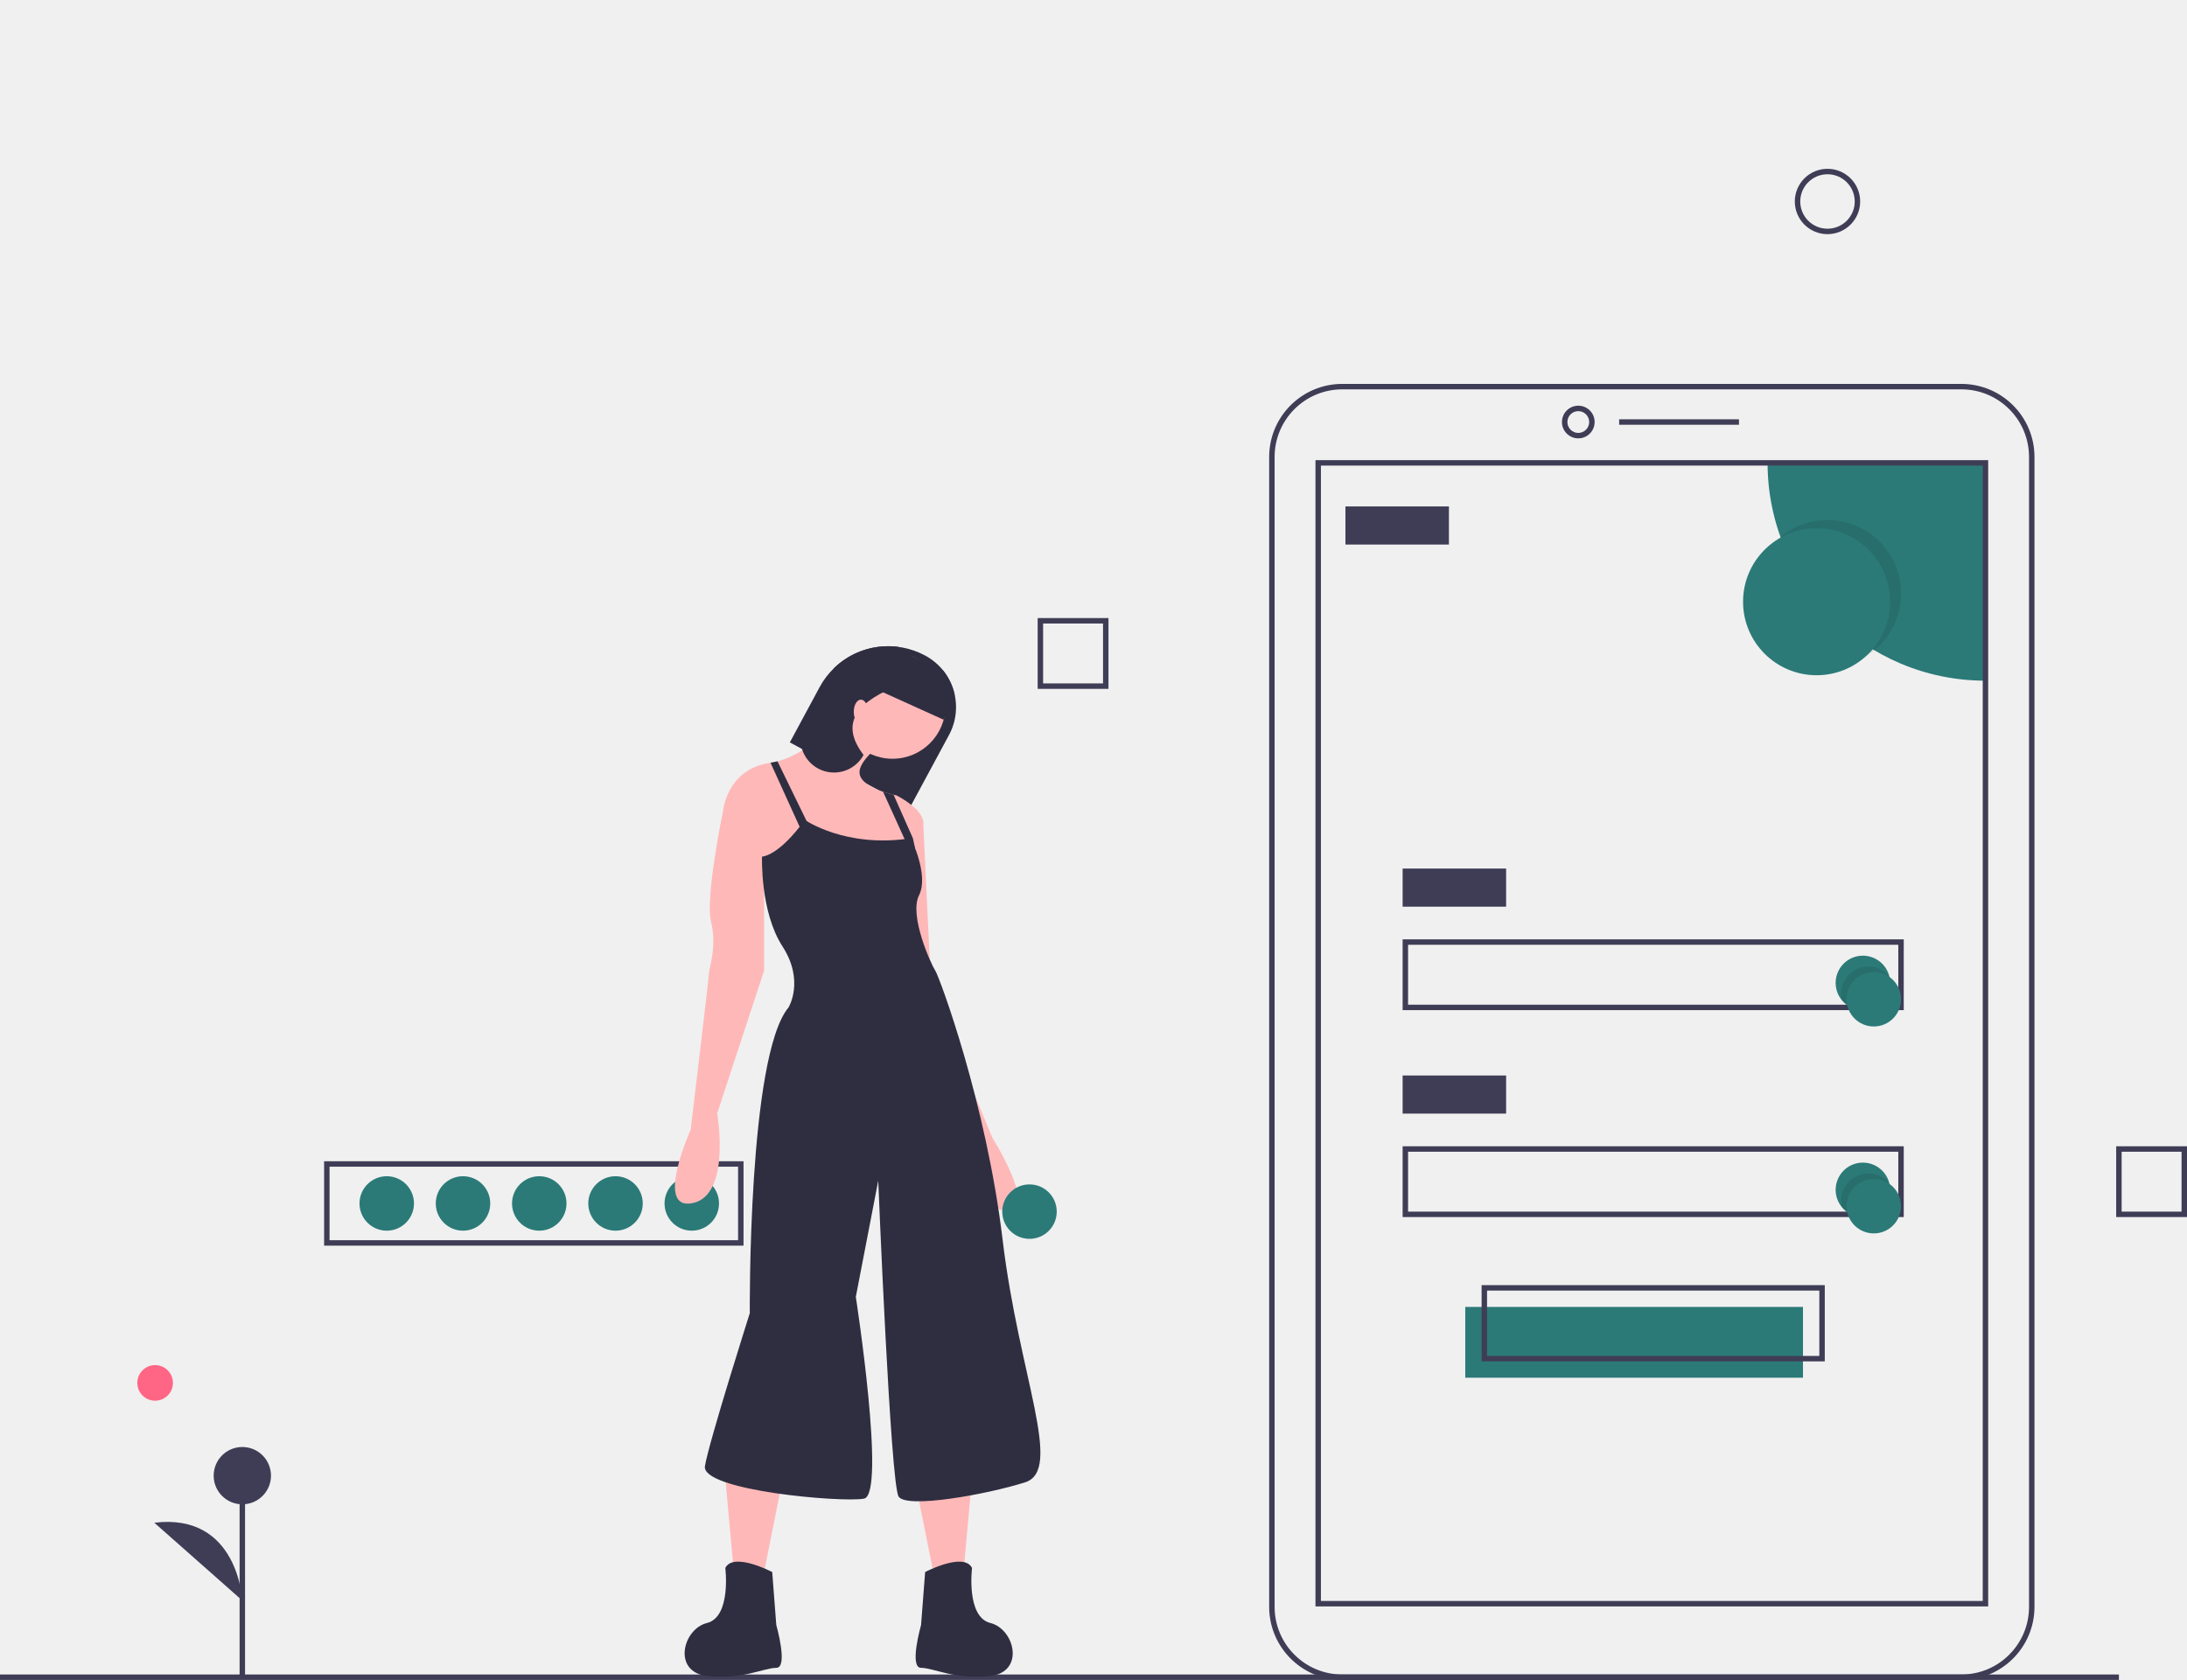
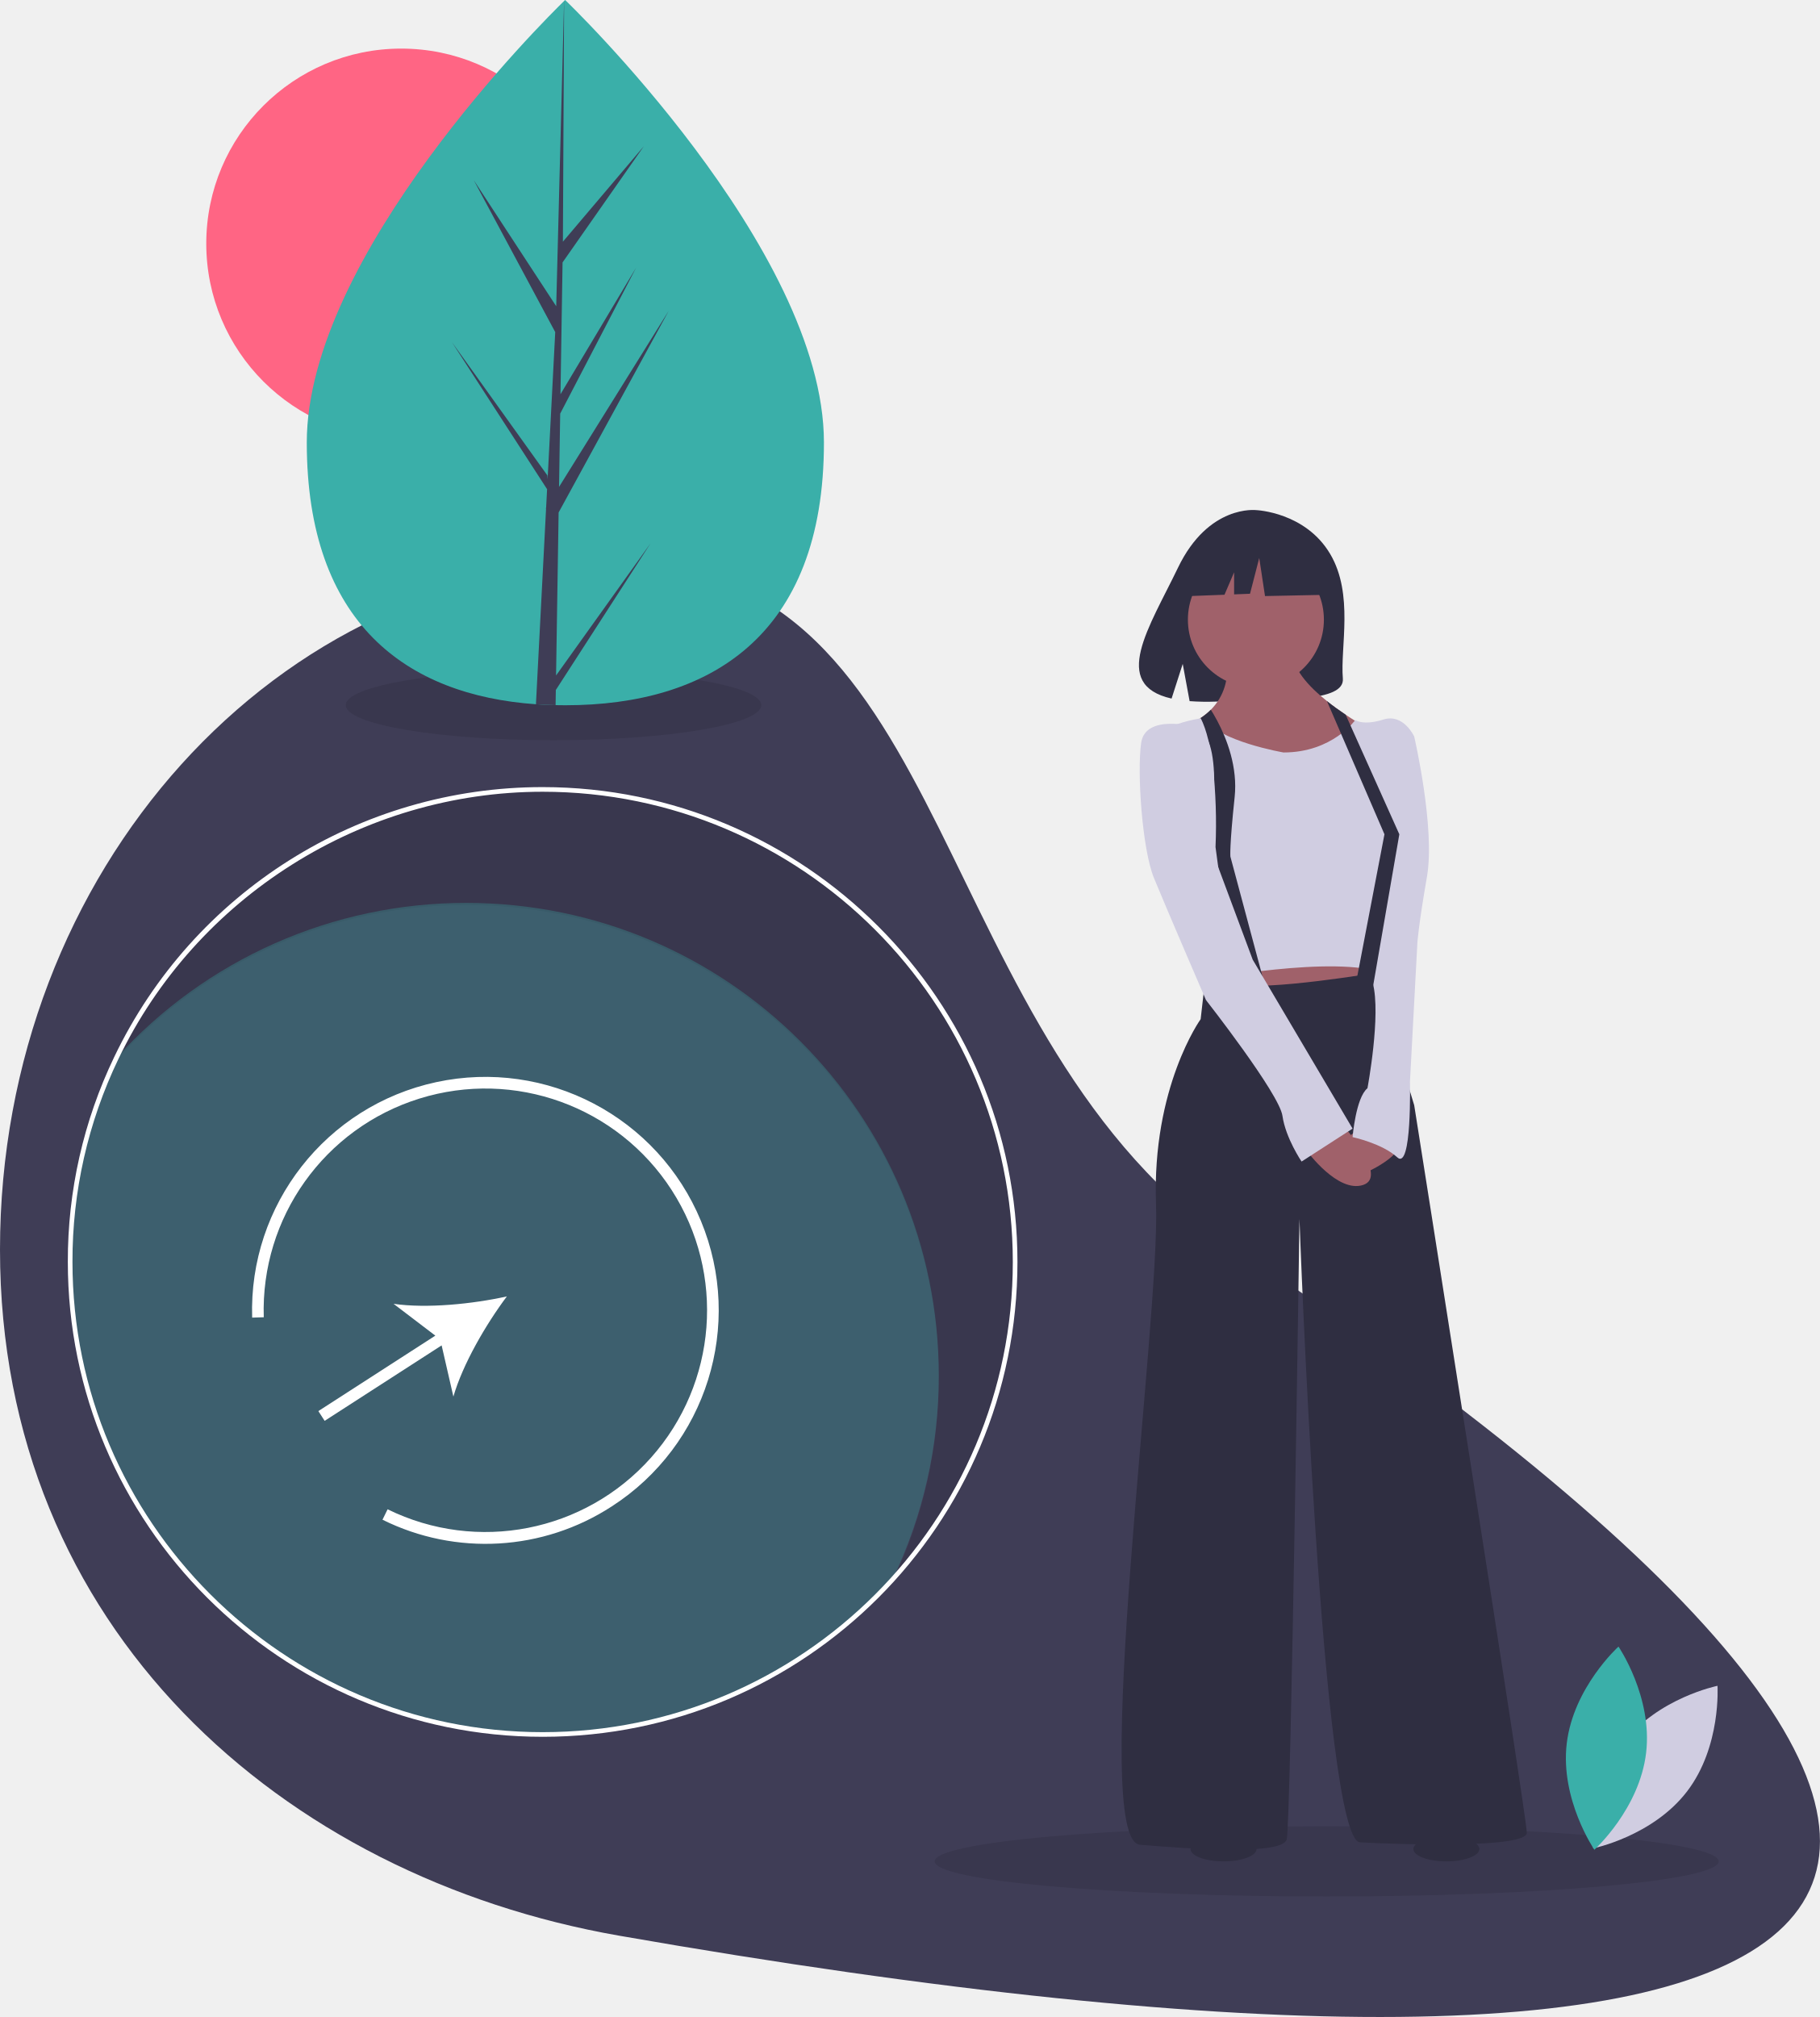
- <svg xmlns="http://www.w3.org/2000/svg" id="bc52c4b0-5495-47d6-8fbf-e718e11a33f1" data-name="Layer 1" width="803" height="617" viewBox="0 0 803 617">
-   <polygon points="184.898 427 247.069 329.231 107.835 240.694 35.931 353.769 151.095 427 184.898 427" fill="#f0f0f0" />
-   <path d="M471.5,599h-154V568h154Zm-152-2h150V570h-150Z" transform="translate(-198.5 -141.5)" fill="#3f3d56" />
-   <circle cx="254" cy="442" r="10" fill="#2b7a78" />
-   <circle cx="226" cy="442" r="10" fill="#2b7a78" />
-   <circle cx="198" cy="442" r="10" fill="#2b7a78" />
-   <circle cx="170" cy="442" r="10" fill="#2b7a78" />
-   <circle cx="142" cy="442" r="10" fill="#2b7a78" />
-   <path d="M654.5,254.5v-76h38v-37h-186v186h159V309.314A25.814,25.814,0,0,1,691.314,283.5H692.5v-29Z" transform="translate(-198.5 -141.5)" fill="#f0f0f0" />
-   <rect x="538" y="480" width="124" height="26" fill="#2b7a78" />
-   <rect x="507" y="352" width="182" height="24" fill="#f0f0f0" />
-   <rect y="615" width="778" height="2" fill="#3f3d56" />
-   <path d="M918.686,758.5H691.314A26.845,26.845,0,0,1,664.5,731.686V309.314A26.845,26.845,0,0,1,691.314,282.5h227.371A26.845,26.845,0,0,1,945.5,309.314v422.371A26.845,26.845,0,0,1,918.686,758.5Zm-227.371-474A24.843,24.843,0,0,0,666.5,309.314v422.371A24.843,24.843,0,0,0,691.314,756.5h227.371A24.843,24.843,0,0,0,943.5,731.686V309.314A24.843,24.843,0,0,0,918.686,284.5Z" transform="translate(-198.5 -141.5)" fill="#3f3d56" />
-   <path d="M778,302.5a6,6,0,1,1,6-6A6.007,6.007,0,0,1,778,302.5Zm0-10a4,4,0,1,0,4,4A4.004,4.004,0,0,0,778,292.5Z" transform="translate(-198.5 -141.5)" fill="#3f3d56" />
-   <rect x="594.5" y="154" width="44" height="2" fill="#3f3d56" />
-   <path d="M927.5,311.5v80a80.004,80.004,0,0,1-80-80Z" transform="translate(-198.5 -141.5)" fill="#2b7a78" />
-   <path d="M928.5,731.5h-247v-421h247Zm-245-2h243v-417h-243Z" transform="translate(-198.5 -141.5)" fill="#3f3d56" />
-   <circle cx="671" cy="218" r="27" opacity="0.1" />
-   <circle cx="667" cy="221" r="27" fill="#2b7a78" />
-   <rect x="494" y="186" width="38" height="14" fill="#3f3d56" />
-   <rect x="515" y="319" width="38" height="14" fill="#3f3d56" />
-   <path d="M897.5,512.5h-184v-26h184Zm-182-2h180v-22h-180Z" transform="translate(-198.5 -141.5)" fill="#3f3d56" />
-   <rect x="507" y="428" width="182" height="24" fill="#f0f0f0" />
-   <rect x="515" y="395" width="38" height="14" fill="#3f3d56" />
-   <path d="M897.5,588.5h-184v-26h184Zm-182-2h180v-22h-180Z" transform="translate(-198.5 -141.5)" fill="#3f3d56" />
-   <path d="M868.5,641.5h-126v-28h126Zm-124-2h122v-24h-122Z" transform="translate(-198.5 -141.5)" fill="#3f3d56" />
-   <path d="M892.5,502.5a10.001,10.001,0,0,1-17.71,6.37l-.01-.01a9.999,9.999,0,1,1,17.43-8.73.01.01,0,0,0,.01.01A10.227,10.227,0,0,1,892.5,502.5Z" transform="translate(-198.5 -141.5)" fill="#2b7a78" />
-   <path d="M892.5,502.5a10.001,10.001,0,0,1-17.71,6.37l-.01-.01a10.228,10.228,0,0,1-.28-2.36,10.001,10.001,0,0,1,17.71-6.37.01.01,0,0,0,.01.01A10.227,10.227,0,0,1,892.5,502.5Z" transform="translate(-198.5 -141.5)" opacity="0.1" />
-   <circle cx="688" cy="367" r="10" fill="#2b7a78" />
-   <path d="M892.5,578.5a10.001,10.001,0,0,1-17.71,6.37l-.01-.01a9.999,9.999,0,1,1,17.43-8.73.01.01,0,0,0,.01.01A10.227,10.227,0,0,1,892.5,578.5Z" transform="translate(-198.5 -141.5)" fill="#2b7a78" />
-   <path d="M892.5,578.5a10.001,10.001,0,0,1-17.71,6.37l-.01-.01a10.228,10.228,0,0,1-.28-2.36,10.001,10.001,0,0,1,17.71-6.37.01.01,0,0,0,.01.01A10.227,10.227,0,0,1,892.5,578.5Z" transform="translate(-198.5 -141.5)" opacity="0.1" />
-   <circle cx="688" cy="443" r="10" fill="#2b7a78" />
-   <rect x="468" y="48" width="52" height="52" fill="#f0f0f0" />
-   <path d="M869.5,227.5a12,12,0,1,1,12-12A12.013,12.013,0,0,1,869.5,227.5Zm0-22a10,10,0,1,0,10,10A10.011,10.011,0,0,0,869.5,205.5Z" transform="translate(-198.5 -141.5)" fill="#3f3d56" />
-   <path d="M605.5,394.5h-26v-26h26Zm-24-2h22v-22h-22Z" transform="translate(-198.5 -141.5)" fill="#3f3d56" />
-   <path d="M1001.5,588.5h-26v-26h26Zm-24-2h22v-22h-22Z" transform="translate(-198.5 -141.5)" fill="#3f3d56" />
-   <path d="M488.503,414.166l4.462,2.403,15.182,8.183,24.51,13.206,14.284-26.501a21.525,21.525,0,0,0-8.744-29.189,28.59,28.59,0,0,0-33.381,4.529l-.007.007a28.623,28.623,0,0,0-5.375,7.075Z" transform="translate(-198.5 -141.5)" fill="#2f2e41" />
-   <polygon points="356.9 542.937 353.906 575.876 342.676 577.373 335.19 539.942 356.9 542.937" fill="#ffb8b8" />
-   <path d="M538.182,718.873s14.224-7.486,17.218-1.497c0,0-2.246,17.967,6.738,20.213s12.727,17.967,0,19.464-20.962-2.995-25.453-2.995,0-15.721,0-15.721Z" transform="translate(-198.5 -141.5)" fill="#2f2e41" />
-   <polygon points="266.316 542.937 269.311 575.876 280.54 577.373 288.026 539.942 266.316 542.937" fill="#ffb8b8" />
-   <path d="M482.034,718.873s-14.224-7.486-17.218-1.497c0,0,2.246,17.967-6.738,20.213s-12.727,17.967,0,19.464S479.04,754.059,483.532,754.059s0-15.721,0-15.721Z" transform="translate(-198.5 -141.5)" fill="#2f2e41" />
-   <circle cx="327.704" cy="259.206" r="19.464" fill="#ffb8b8" />
-   <path d="M464.067,438.886,479.789,463.591l18.716-1.497,30.694,2.246s2.897-5.794,5.263-11.432a44.285,44.285,0,0,0,2.972-8.781c.749-5.24-9.732-10.481-9.732-10.481s-.412-.075-1.1-.24c-.913-.217-2.321-.576-3.863-1.101-3.481-1.183-7.666-3.189-8.512-6.146-1.497-5.24,9.732-12.727,9.732-12.727l-13.475-12.727s-11.971,16.627-26.509,20.415a23.155,23.155,0,0,1-2.56.524c-.045.007-.082.015-.127.022C465.565,423.914,464.067,438.886,464.067,438.886Z" transform="translate(-198.5 -141.5)" fill="#ffb8b8" />
-   <path d="M472.302,432.149l-8.235,6.738s-6.738,32.191-4.492,41.175-.749,17.218-.749,18.716S452.089,556.421,452.089,556.421s-13.475,29.945.749,26.951,8.984-32.94,8.984-32.94l17.218-52.404V453.859Z" transform="translate(-198.5 -141.5)" fill="#ffb8b8" />
-   <path d="M531.444,438.138l5.989,4.492,2.995,62.885,22.459,53.901s16.47,26.202,5.989,26.951S551.657,559.415,551.657,559.415l-20.213-51.655-2.995-50.158Z" transform="translate(-198.5 -141.5)" fill="#ffb8b8" />
-   <path d="M494.013,442.629s14.973,10.481,38.929,6.738c0,0,6.738,13.475,2.995,20.962s4.492,25.453,5.989,27.699,18.716,48.661,24.705,98.819,22.459,84.595,8.235,89.087-43.42,9.732-46.415,5.24-7.486-116.038-7.486-116.038l-8.235,42.672s11.229,72.617,2.995,74.114-59.89-2.995-58.393-11.978,16.47-56.147,16.47-56.147-.749-94.327,14.224-112.294c0,0,5.989-9.732-2.246-22.459s-7.486-32.94-7.486-32.94S484.28,456.105,494.013,442.629Z" transform="translate(-198.5 -141.5)" fill="#2f2e41" />
-   <polygon points="282.913 280.145 295.513 307.867 298.507 306.37 285.473 279.621 282.913 280.145" fill="#2f2e41" />
-   <path d="M522.737,432.306l9.455,20.804,2.268-.202-.771-3.541-7.09-15.961C525.687,433.189,524.28,432.83,522.737,432.306Z" transform="translate(-198.5 -141.5)" fill="#2f2e41" />
-   <path d="M492.964,416.57a12.323,12.323,0,0,0,22.609,2.201c-9.47-12.382-1.348-20.161,14.037-26.045a12.312,12.312,0,0,0-1.325-13.655,28.687,28.687,0,0,0-23.47,7.726l-.007.007L493.878,407.077A12.264,12.264,0,0,0,492.964,416.57Z" transform="translate(-198.5 -141.5)" fill="#2f2e41" />
-   <ellipse cx="316.1" cy="261.452" rx="2.62" ry="4.492" fill="#ffb8b8" />
-   <path d="M522.408,395.623l22.504,10.196,4.125-9.103a21.563,21.563,0,0,0-4.342-9.081l-15.489-7.015Z" transform="translate(-198.5 -141.5)" fill="#2f2e41" />
-   <circle cx="378" cy="445" r="10" fill="#2b7a78" />
-   <circle cx="56.957" cy="507.911" r="6.535" fill="#ff6584" />
-   <rect x="87.975" y="541.973" width="2" height="74.411" fill="#3f3d56" />
-   <circle cx="88.975" cy="541.972" r="10.523" fill="#3f3d56" />
-   <path d="M287.475,729.334s-1.503-32.332-32.32-28.574" transform="translate(-198.5 -141.5)" fill="#3f3d56" />
+ <svg xmlns="http://www.w3.org/2000/svg" id="b8ea24f2-0d0e-4134-9f6b-a081050070ad" data-name="Layer 1" width="783.928" height="868.734" viewBox="0 0 783.928 868.734">
+   <path d="M741.277,553.829c427.439,285.996,288.519,392.565-266.62,295.504C329.606,823.973,208.036,717.032,208.036,553.829s119.37-295.504,266.62-295.504S605.636,463.073,741.277,553.829Z" transform="translate(-208.0361 -15.63315)" fill="#3f3d56" />
+   <ellipse cx="571.456" cy="801.706" rx="168.859" ry="15.108" opacity="0.1" />
+   <ellipse cx="238.428" cy="303.706" rx="89.5" ry="15.108" opacity="0.1" />
+   <path d="M441.773,356.532A203.538,203.538,0,0,0,258.143,472.192,203.029,203.029,0,0,1,408.89,405.413c112.398,0,203.52,91.122,203.52,203.52a202.648,202.648,0,0,1-19.89,87.86,202.782,202.782,0,0,0,52.773-136.741C645.293,447.654,554.171,356.532,441.773,356.532Z" transform="translate(-208.0361 -15.63315)" opacity="0.1" />
+   <path d="M612.41,608.044a202.648,202.648,0,0,1-19.89,87.86,203.029,203.029,0,0,1-150.747,66.779c-112.398,0-203.52-91.122-203.52-203.52A202.648,202.648,0,0,1,258.143,471.303,203.029,203.029,0,0,1,408.89,404.524C521.288,404.524,612.41,495.646,612.41,608.044Z" transform="translate(-208.0361 -15.63315)" fill="#3aafa9" opacity="0.3" />
+   <path d="M441.773,763.683c-112.773,0-204.521-91.747-204.521-204.52a202.601,202.601,0,0,1,19.988-88.293A204.539,204.539,0,0,1,441.773,354.643c112.773,0,204.52,91.748,204.52,204.521a204.506,204.506,0,0,1-204.52,204.52Zm0-407.04c-77.489,0-149.215,45.176-182.729,115.093a200.605,200.605,0,0,0-19.792,87.428c0,111.67,90.85,202.52,202.521,202.52a202.506,202.506,0,0,0,202.52-202.52C644.293,447.494,553.443,356.643,441.773,356.643Z" transform="translate(-208.0361 -15.63315)" fill="#fff" />
+   <path d="M907.392,766.268c-14.782,19.332-13.091,45.458-13.091,45.458s25.656-5.217,40.438-24.548,13.091-45.458,13.091-45.458S922.173,746.936,907.392,766.268Z" transform="translate(-208.0361 -15.63315)" fill="#d0cde1" />
+   <path d="M917.079,770.609c-2.868,24.166-22.286,41.727-22.286,41.727s-14.767-21.619-11.898-45.785,22.286-41.727,22.286-41.727S919.947,746.444,917.079,770.609Z" transform="translate(-208.0361 -15.63315)" fill="#3aafa9" />
+   <circle cx="172.828" cy="104.911" r="83.979" fill="#ff6584" />
+   <path d="M562.937,206.166c.041,83.884-49.813,113.194-111.324,113.224q-2.143.001-4.266-.046-4.276-.09-8.463-.386c-55.517-3.904-98.667-34.672-98.705-112.684C340.141,125.541,443.274,23.608,451.009,16.071c.007,0,.007,0,.014-.007.294-.287.444-.431.444-.431S562.897,122.289,562.937,206.166Z" transform="translate(-208.0361 -15.63315)" fill="#3aafa9" />
+   <path d="M447.554,306.56l40.708-56.936-40.807,63.184-.106,6.535q-4.276-.09-8.463-.386l4.348-83.921-.034-.649.075-.123.413-7.93-40.971-63.302L443.807,220.395l.103,1.682,3.285-63.405L412.115,93.254l35.505,54.274,3.388-131.457.013-.437 0.0.431-.524,103.668L485.362,78.617,450.352,128.66l-.895,56.773,32.561-54.498-32.686,62.845-.497,31.569,47.254-75.861-47.434,86.874Z" transform="translate(-208.0361 -15.63315)" fill="#3f3d56" />
+   <path d="M780.992,254.227c-10.675-18.037-31.794-18.877-31.794-18.877s-20.579-2.632-33.781,24.839c-12.305,25.605-29.287,50.326-2.734,56.32l4.796-14.928,2.97,16.039a103.895,103.895,0,0,0,11.361.194c28.436-.918,55.517.269,54.645-9.935C785.297,294.313,791.263,271.582,780.992,254.227Z" transform="translate(-208.0361 -15.63315)" fill="#2f2e41" />
+   <polygon points="525.862 407.843 528.608 435.301 592.22 428.437 593.593 407.843 525.862 407.843" fill="#a0616a" />
+   <path d="M727.034,438.578l-1.831,16.017s-21.052,29.289-19.221,79.63S677.151,808.353,699.118,810.184s61.324,4.576,63.155-2.288,5.492-267.263,5.492-267.263,9.61,267.588,26.086,268.503,71.85,2.746,71.85-4.119S817.189,491.665,817.189,491.665l-7.78-25.628-7.78-31.577s-48.51,8.238-61.782,5.034S727.034,438.578,727.034,438.578Z" transform="translate(-208.0361 -15.63315)" fill="#2f2e41" />
+   <circle cx="540.964" cy="266.889" r="29.289" fill="#a0616a" />
+   <path d="M800.257,331.032l-5.56,8.091-3.56,5.176-5.981,8.7-29.747,2.288s-7.226-2.334-15.564-5.743c-3.08-1.263-6.315-2.673-9.391-4.169-11.931-5.794-21.505-12.864-10.741-17.546a35.734,35.734,0,0,0,5.487-2.947,27.877,27.877,0,0,0,4.398-3.56,23.989,23.989,0,0,0,6.59-21.409l28.831-4.119c-.838,7.313,6.434,15.29,14.585,21.802,2.677,2.146,5.455,4.128,8.068,5.876C794.522,328.057,800.257,331.032,800.257,331.032Z" transform="translate(-208.0361 -15.63315)" fill="#a0616a" />
+   <path d="M760.899,339.727s-28.145-4.805-34.552-14.873c0,0-27.687,3.432-25.399,18.077s25.17,94.732,25.17,94.732,57.205-10.983,78.257-2.746l12.814-102.054s-4.576-10.068-13.272-7.322-12.128.229-12.128.229S781.951,339.727,760.899,339.727Z" transform="translate(-208.0361 -15.63315)" fill="#d0cde1" />
+   <path d="M786.527,500.36s19.679,21.967,8.695,25.628-24.255-14.645-24.255-14.645Z" transform="translate(-208.0361 -15.63315)" fill="#a0616a" />
+   <path d="M792.934,502.19s-16.017,10.983-10.068,18.306,26.543-6.407,26.543-9.153S792.934,502.19,792.934,502.19Z" transform="translate(-208.0361 -15.63315)" fill="#a0616a" />
+   <path d="M753.577,442.697l-13.272,2.288-8.695-64.528a231.696,231.696,0,0,0-1.158-35.083c-.97-7.78-2.59-15.258-5.254-20.493a27.877,27.877,0,0,0,4.398-3.56c3.185,5.048,8.997,15.738,10.247,28.223a45.48,45.48,0,0,1,.005,9.405c-2.288,21.509-1.831,25.628-1.831,25.628Z" transform="translate(-208.0361 -15.63315)" fill="#2f2e41" />
+   <path d="M722.915,328.744s-21.509-5.949-23.34,6.865.458,45.764,5.492,58.121S727.491,446.358,727.491,446.358s31.577,40.273,32.95,49.883,8.238,19.679,8.238,19.679L790.646,501.733l-43.018-72.765-18.763-50.341S736.644,332.863,722.915,328.744Z" transform="translate(-208.0361 -15.63315)" fill="#d0cde1" />
+   <path d="M807.121,330.574l10.068,2.288s9.153,39.357,5.492,60.409-4.119,28.374-4.119,28.374l-3.203,59.951s.915,38.442-5.492,32.493-19.221-8.695-19.221-8.695,1.373-16.933,6.407-21.052c0,0,5.949-31.577,2.288-45.307S807.121,330.574,807.121,330.574Z" transform="translate(-208.0361 -15.63315)" fill="#d0cde1" />
+   <path d="M810.782,374.966,799.112,442.468l-7.093-2.975,12.356-64.528-13.24-30.667-11.533-26.703c2.677,2.146,5.455,4.128,8.068,5.876l7.025,15.651Z" transform="translate(-208.0361 -15.63315)" fill="#2f2e41" />
+   <polygon points="568.236 236.855 547.372 225.926 518.559 230.397 512.598 256.726 527.437 256.155 531.583 246.482 531.583 255.996 538.43 255.732 542.404 240.332 544.888 256.726 569.23 256.229 568.236 236.855" fill="#2f2e41" />
+   <ellipse cx="527.019" cy="796.374" rx="14.22" ry="5.332" fill="#2f2e41" />
+   <ellipse cx="623.003" cy="796.374" rx="14.22" ry="5.332" fill="#2f2e41" />
+   <path d="M471.582,664.428a99.804,99.804,0,0,1-98.791,5.755l2.201-4.49A95.5,95.5,0,1,0,321.647,582.983l-4.998.153A100.505,100.505,0,1,1,471.582,664.428Z" transform="translate(-208.0361 -15.63315)" fill="#fff" />
+   <path d="M426.354,574.008c-14.785,3.273-34.463,5.267-48.801,3.184l17.999,13.707L345.164,623.398l2.71,4.202,50.389-32.499,5.065,22.054C407.344,603.235,417.277,586.132,426.354,574.008Z" transform="translate(-208.0361 -15.63315)" fill="#fff" />
</svg>
